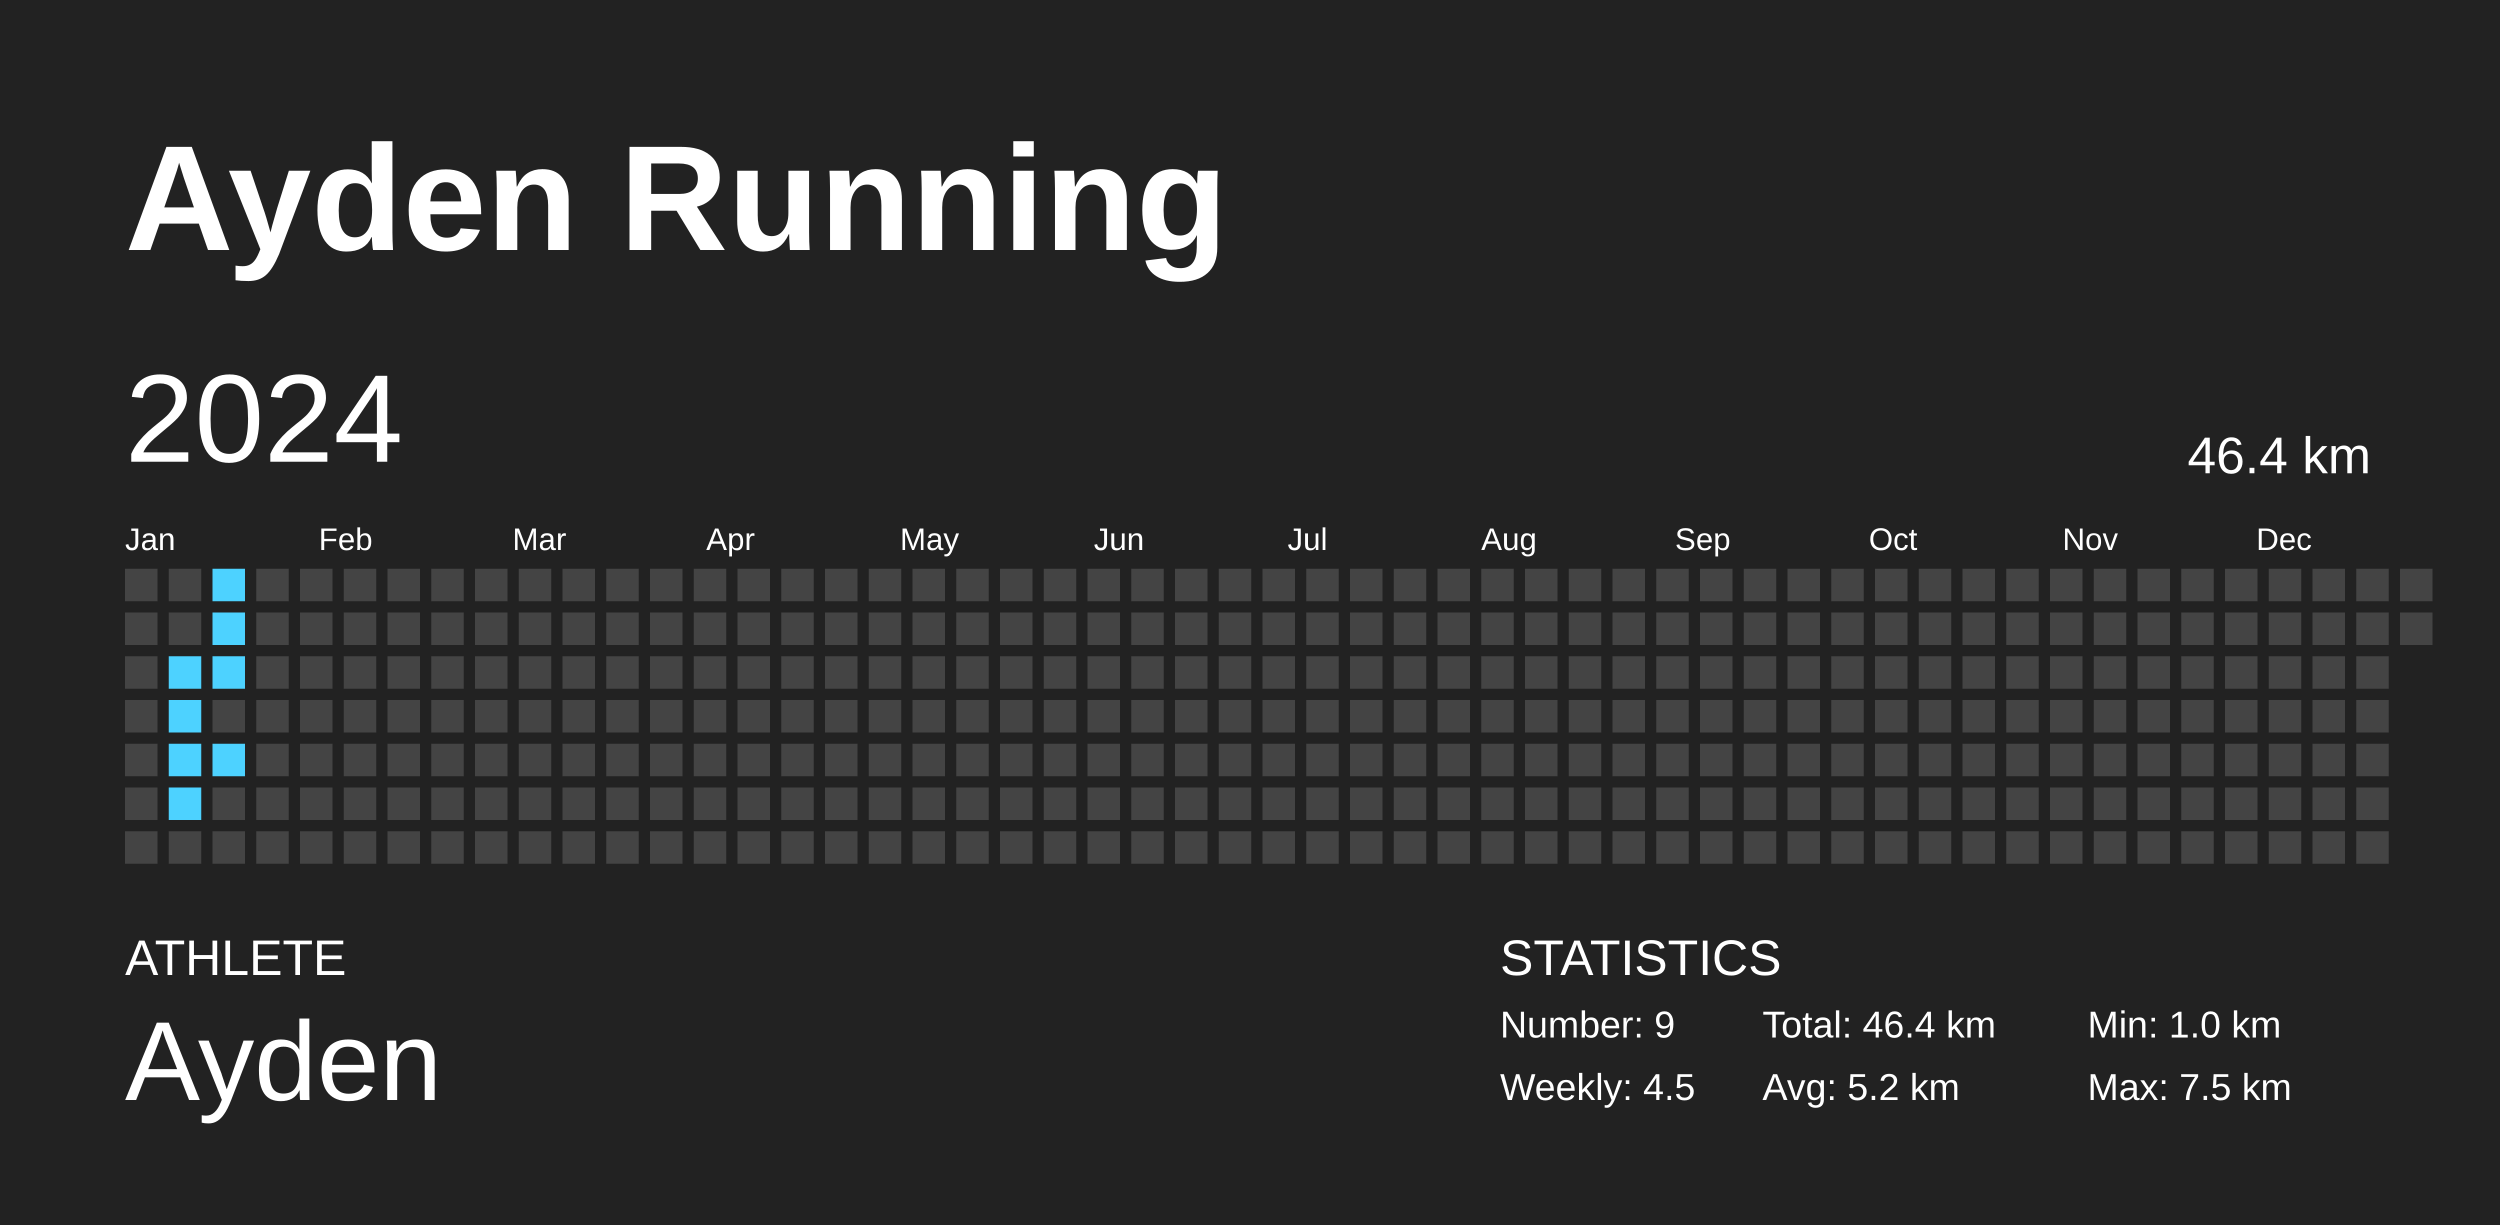
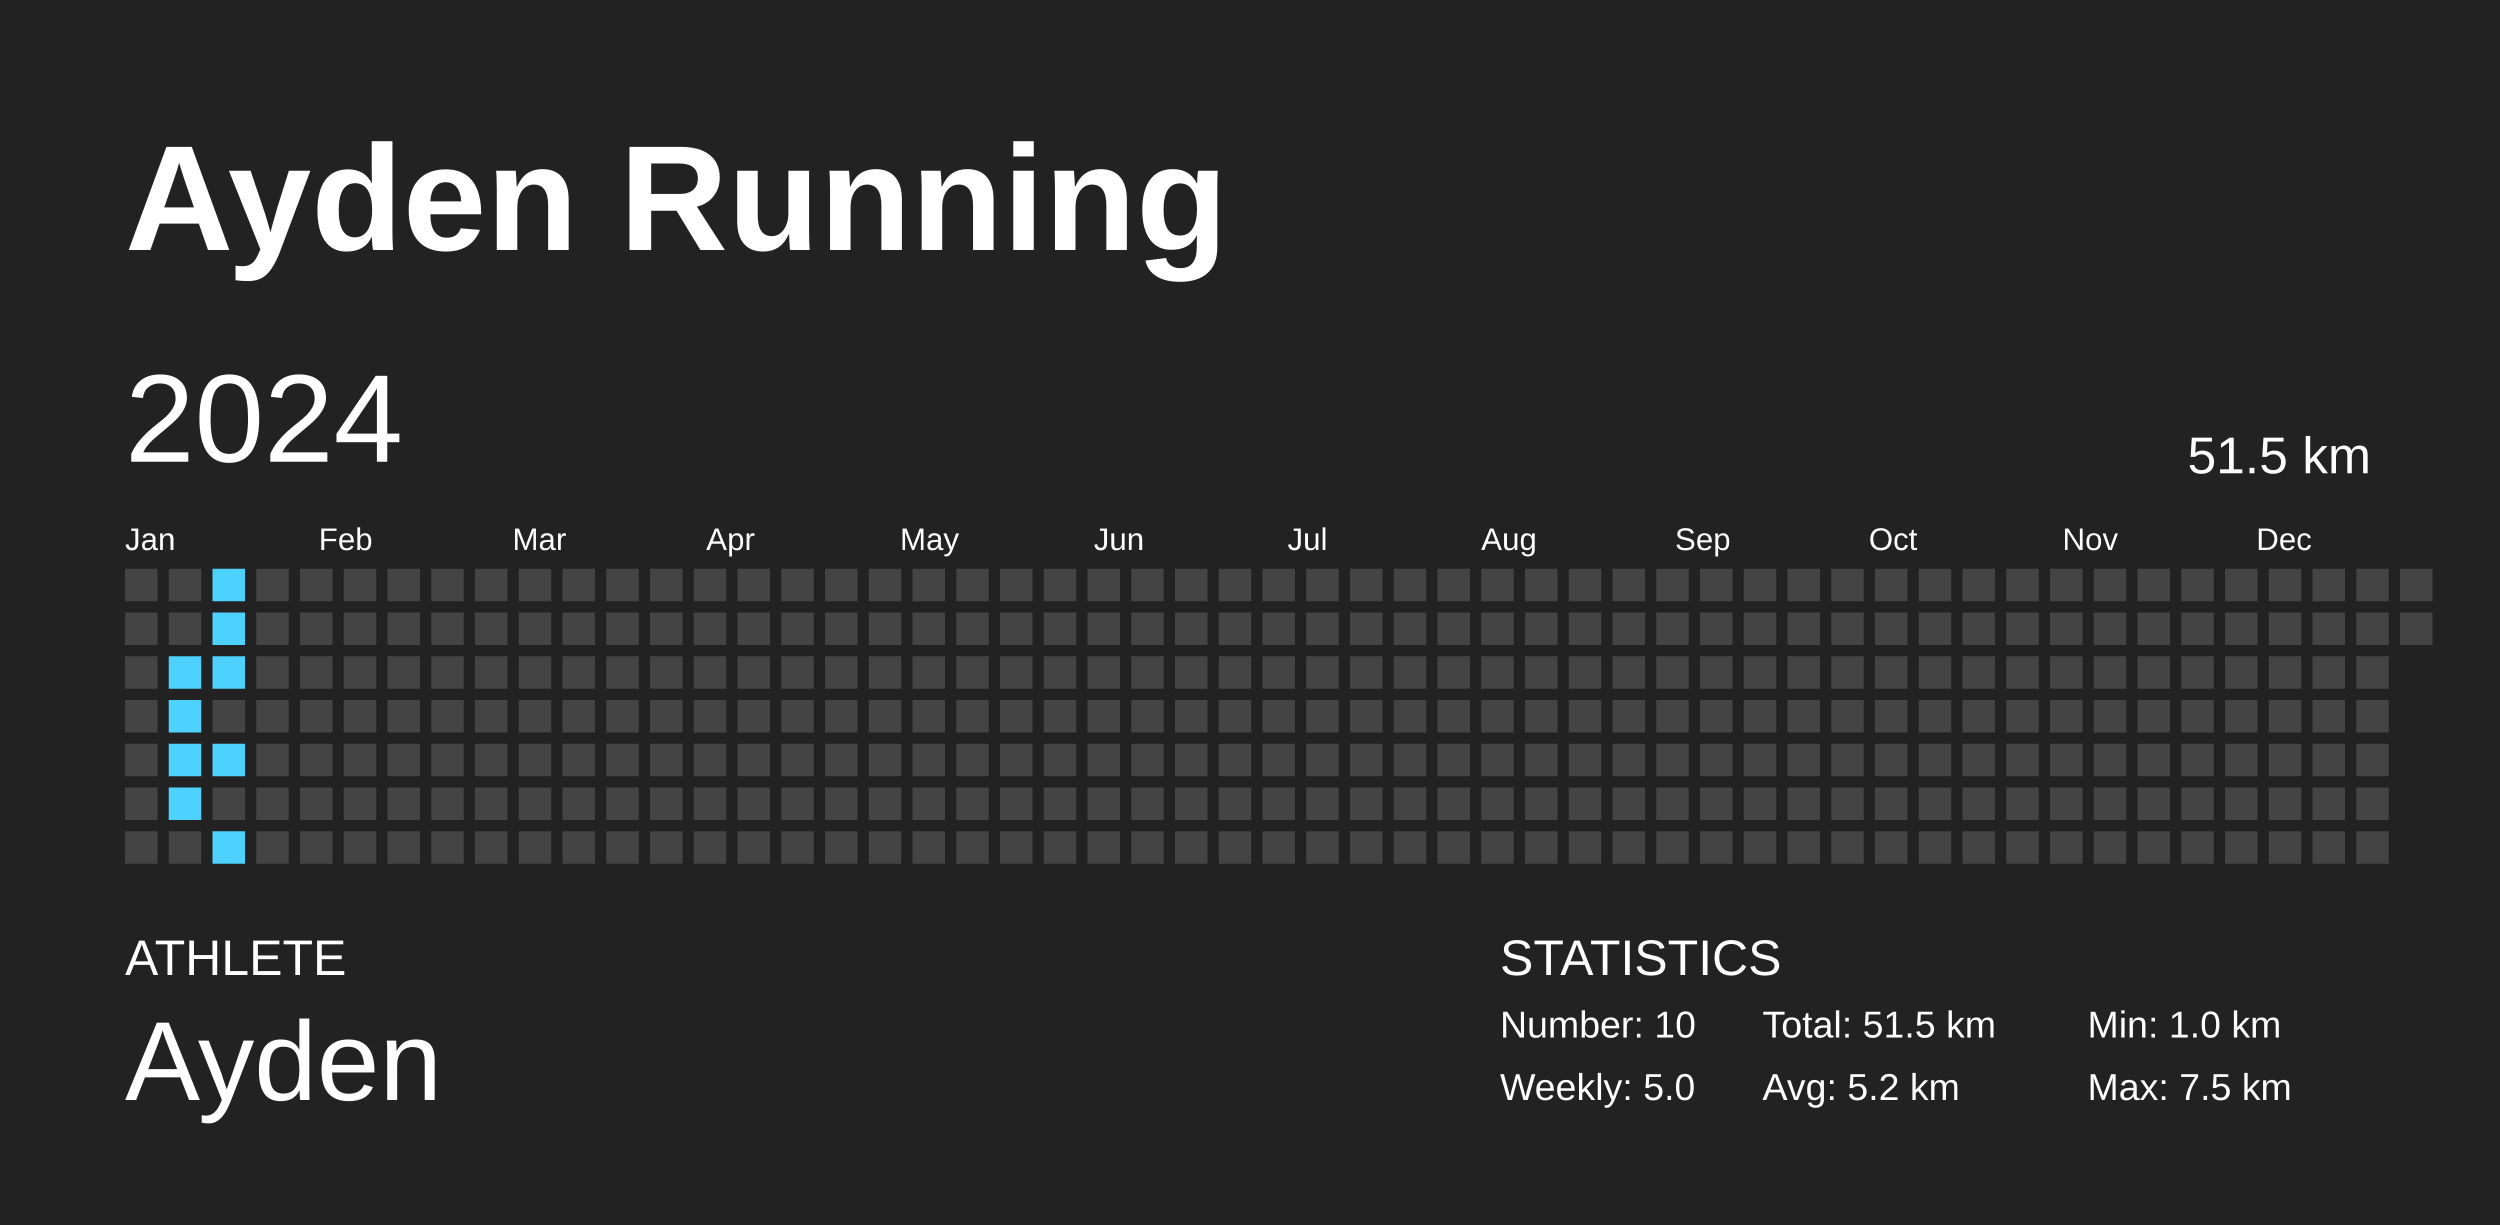
<svg xmlns="http://www.w3.org/2000/svg" baseProfile="full" height="98mm" version="1.1" viewBox="0,0,200,98" width="200mm">
  <defs />
  <rect fill="#222222" height="98" width="200" x="0" y="0" />
  <text fill="#FFFFFF" style="font-size:12px; font-family:Arial; font-weight:bold;" x="10" y="20">Ayden Running</text>
  <text fill="#FFFFFF" style="font-size:4px; font-family:Arial" x="10" y="78">ATHLETE</text>
  <text fill="#FFFFFF" style="font-size:9px; font-family:Arial" x="10" y="88">Ayden</text>
  <text fill="#FFFFFF" style="font-size:4px; font-family:Arial" x="120" y="78">STATISTICS</text>
-   <text fill="#FFFFFF" style="font-size:3px; font-family:Arial" x="120" y="83">Number: 9</text>
-   <text fill="#FFFFFF" style="font-size:3px; font-family:Arial" x="120" y="88">Weekly: 4.5</text>
-   <text fill="#FFFFFF" style="font-size:3px; font-family:Arial" x="141" y="83">Total: 46.4 km</text>
+   <text fill="#FFFFFF" style="font-size:3px; font-family:Arial" x="120" y="83">Number: 10</text>
+   <text fill="#FFFFFF" style="font-size:3px; font-family:Arial" x="120" y="88">Weekly: 5.0</text>
+   <text fill="#FFFFFF" style="font-size:3px; font-family:Arial" x="141" y="83">Total: 51.5 km</text>
  <text fill="#FFFFFF" style="font-size:3px; font-family:Arial" x="141" y="88">Avg: 5.2 km</text>
  <text fill="#FFFFFF" style="font-size:3px; font-family:Arial" x="167" y="83">Min: 1.0 km</text>
  <text fill="#FFFFFF" style="font-size:3px; font-family:Arial" x="167" y="88">Max: 7.5 km</text>
  <text dominant-baseline="hanging" fill="#FFFFFF" style="font-size:10.0px; font-family:Arial;" x="10" y="30">2024</text>
-   <text dominant-baseline="hanging" fill="#FFFFFF" style="font-size:4.125px; font-family:Arial;" x="175" y="35">46.4 km</text>
+   <text dominant-baseline="hanging" fill="#FFFFFF" style="font-size:4.125px; font-family:Arial;" x="175" y="35">51.5 km</text>
  <text fill="#FFFFFF" style="font-size:2.5px; font-family:Arial" x="10.0" y="44">Jan</text>
  <text fill="#FFFFFF" style="font-size:2.5px; font-family:Arial" x="25.5" y="44">Feb</text>
  <text fill="#FFFFFF" style="font-size:2.5px; font-family:Arial" x="41.0" y="44">Mar</text>
  <text fill="#FFFFFF" style="font-size:2.5px; font-family:Arial" x="56.5" y="44">Apr</text>
  <text fill="#FFFFFF" style="font-size:2.5px; font-family:Arial" x="72.0" y="44">May</text>
  <text fill="#FFFFFF" style="font-size:2.5px; font-family:Arial" x="87.5" y="44">Jun</text>
  <text fill="#FFFFFF" style="font-size:2.5px; font-family:Arial" x="103.0" y="44">Jul</text>
  <text fill="#FFFFFF" style="font-size:2.5px; font-family:Arial" x="118.5" y="44">Aug</text>
  <text fill="#FFFFFF" style="font-size:2.5px; font-family:Arial" x="134.0" y="44">Sep</text>
  <text fill="#FFFFFF" style="font-size:2.5px; font-family:Arial" x="149.5" y="44">Oct</text>
  <text fill="#FFFFFF" style="font-size:2.5px; font-family:Arial" x="165.0" y="44">Nov</text>
  <text fill="#FFFFFF" style="font-size:2.5px; font-family:Arial" x="180.5" y="44">Dec</text>
  <rect fill="#444444" height="2.6" width="2.6" x="10.0" y="45.5" />
  <rect fill="#444444" height="2.6" width="2.6" x="10.0" y="49.0" />
  <rect fill="#444444" height="2.6" width="2.6" x="10.0" y="52.5" />
  <rect fill="#444444" height="2.6" width="2.6" x="10.0" y="56.0" />
  <rect fill="#444444" height="2.6" width="2.6" x="10.0" y="59.5" />
  <rect fill="#444444" height="2.6" width="2.6" x="10.0" y="63.0" />
  <rect fill="#444444" height="2.6" width="2.6" x="10.0" y="66.5" />
  <rect fill="#444444" height="2.6" width="2.6" x="13.5" y="45.5" />
  <rect fill="#444444" height="2.6" width="2.6" x="13.5" y="49.0" />
  <rect fill="#4dd2ff" height="2.6" width="2.6" x="13.5" y="52.5" />
  <rect fill="#4dd2ff" height="2.6" width="2.6" x="13.5" y="56.0" />
  <rect fill="#4dd2ff" height="2.6" width="2.6" x="13.5" y="59.5" />
  <rect fill="#4dd2ff" height="2.6" width="2.6" x="13.5" y="63.0" />
  <rect fill="#444444" height="2.6" width="2.6" x="13.5" y="66.5" />
  <rect fill="#4dd2ff" height="2.6" width="2.6" x="17.0" y="45.5" />
  <rect fill="#4dd2ff" height="2.6" width="2.6" x="17.0" y="49.0" />
  <rect fill="#4dd2ff" height="2.6" width="2.6" x="17.0" y="52.5" />
  <rect fill="#444444" height="2.6" width="2.6" x="17.0" y="56.0" />
  <rect fill="#4dd2ff" height="2.6" width="2.6" x="17.0" y="59.5" />
  <rect fill="#444444" height="2.6" width="2.6" x="17.0" y="63.0" />
-   <rect fill="#444444" height="2.6" width="2.6" x="17.0" y="66.5" />
+   <rect fill="#4dd2ff" height="2.6" width="2.6" x="17.0" y="66.5" />
  <rect fill="#444444" height="2.6" width="2.6" x="20.5" y="45.5" />
  <rect fill="#444444" height="2.6" width="2.6" x="20.5" y="49.0" />
  <rect fill="#444444" height="2.6" width="2.6" x="20.5" y="52.5" />
  <rect fill="#444444" height="2.6" width="2.6" x="20.5" y="56.0" />
  <rect fill="#444444" height="2.6" width="2.6" x="20.5" y="59.5" />
  <rect fill="#444444" height="2.6" width="2.6" x="20.5" y="63.0" />
  <rect fill="#444444" height="2.6" width="2.6" x="20.5" y="66.5" />
  <rect fill="#444444" height="2.6" width="2.6" x="24.0" y="45.5" />
  <rect fill="#444444" height="2.6" width="2.6" x="24.0" y="49.0" />
  <rect fill="#444444" height="2.6" width="2.6" x="24.0" y="52.5" />
  <rect fill="#444444" height="2.6" width="2.6" x="24.0" y="56.0" />
  <rect fill="#444444" height="2.6" width="2.6" x="24.0" y="59.5" />
  <rect fill="#444444" height="2.6" width="2.6" x="24.0" y="63.0" />
  <rect fill="#444444" height="2.6" width="2.6" x="24.0" y="66.5" />
  <rect fill="#444444" height="2.6" width="2.6" x="27.5" y="45.5" />
  <rect fill="#444444" height="2.6" width="2.6" x="27.5" y="49.0" />
  <rect fill="#444444" height="2.6" width="2.6" x="27.5" y="52.5" />
  <rect fill="#444444" height="2.6" width="2.6" x="27.5" y="56.0" />
  <rect fill="#444444" height="2.6" width="2.6" x="27.5" y="59.5" />
  <rect fill="#444444" height="2.6" width="2.6" x="27.5" y="63.0" />
  <rect fill="#444444" height="2.6" width="2.6" x="27.5" y="66.5" />
  <rect fill="#444444" height="2.6" width="2.6" x="31.0" y="45.5" />
  <rect fill="#444444" height="2.6" width="2.6" x="31.0" y="49.0" />
  <rect fill="#444444" height="2.6" width="2.6" x="31.0" y="52.5" />
  <rect fill="#444444" height="2.6" width="2.6" x="31.0" y="56.0" />
  <rect fill="#444444" height="2.6" width="2.6" x="31.0" y="59.5" />
  <rect fill="#444444" height="2.6" width="2.6" x="31.0" y="63.0" />
  <rect fill="#444444" height="2.6" width="2.6" x="31.0" y="66.5" />
  <rect fill="#444444" height="2.6" width="2.6" x="34.5" y="45.5" />
  <rect fill="#444444" height="2.6" width="2.6" x="34.5" y="49.0" />
  <rect fill="#444444" height="2.6" width="2.6" x="34.5" y="52.5" />
  <rect fill="#444444" height="2.6" width="2.6" x="34.5" y="56.0" />
  <rect fill="#444444" height="2.6" width="2.6" x="34.5" y="59.5" />
  <rect fill="#444444" height="2.6" width="2.6" x="34.5" y="63.0" />
  <rect fill="#444444" height="2.6" width="2.6" x="34.5" y="66.5" />
  <rect fill="#444444" height="2.6" width="2.6" x="38.0" y="45.5" />
  <rect fill="#444444" height="2.6" width="2.6" x="38.0" y="49.0" />
  <rect fill="#444444" height="2.6" width="2.6" x="38.0" y="52.5" />
  <rect fill="#444444" height="2.6" width="2.6" x="38.0" y="56.0" />
  <rect fill="#444444" height="2.6" width="2.6" x="38.0" y="59.5" />
  <rect fill="#444444" height="2.6" width="2.6" x="38.0" y="63.0" />
  <rect fill="#444444" height="2.6" width="2.6" x="38.0" y="66.5" />
  <rect fill="#444444" height="2.6" width="2.6" x="41.5" y="45.5" />
  <rect fill="#444444" height="2.6" width="2.6" x="41.5" y="49.0" />
  <rect fill="#444444" height="2.6" width="2.6" x="41.5" y="52.5" />
  <rect fill="#444444" height="2.6" width="2.6" x="41.5" y="56.0" />
  <rect fill="#444444" height="2.6" width="2.6" x="41.5" y="59.5" />
  <rect fill="#444444" height="2.6" width="2.6" x="41.5" y="63.0" />
  <rect fill="#444444" height="2.6" width="2.6" x="41.5" y="66.5" />
  <rect fill="#444444" height="2.6" width="2.6" x="45.0" y="45.5" />
  <rect fill="#444444" height="2.6" width="2.6" x="45.0" y="49.0" />
  <rect fill="#444444" height="2.6" width="2.6" x="45.0" y="52.5" />
  <rect fill="#444444" height="2.6" width="2.6" x="45.0" y="56.0" />
  <rect fill="#444444" height="2.6" width="2.6" x="45.0" y="59.5" />
  <rect fill="#444444" height="2.6" width="2.6" x="45.0" y="63.0" />
  <rect fill="#444444" height="2.6" width="2.6" x="45.0" y="66.5" />
  <rect fill="#444444" height="2.6" width="2.6" x="48.5" y="45.5" />
  <rect fill="#444444" height="2.6" width="2.6" x="48.5" y="49.0" />
  <rect fill="#444444" height="2.6" width="2.6" x="48.5" y="52.5" />
  <rect fill="#444444" height="2.6" width="2.6" x="48.5" y="56.0" />
  <rect fill="#444444" height="2.6" width="2.6" x="48.5" y="59.5" />
  <rect fill="#444444" height="2.6" width="2.6" x="48.5" y="63.0" />
  <rect fill="#444444" height="2.6" width="2.6" x="48.5" y="66.5" />
  <rect fill="#444444" height="2.6" width="2.6" x="52.0" y="45.5" />
  <rect fill="#444444" height="2.6" width="2.6" x="52.0" y="49.0" />
  <rect fill="#444444" height="2.6" width="2.6" x="52.0" y="52.5" />
  <rect fill="#444444" height="2.6" width="2.6" x="52.0" y="56.0" />
  <rect fill="#444444" height="2.6" width="2.6" x="52.0" y="59.5" />
  <rect fill="#444444" height="2.6" width="2.6" x="52.0" y="63.0" />
  <rect fill="#444444" height="2.6" width="2.6" x="52.0" y="66.5" />
  <rect fill="#444444" height="2.6" width="2.6" x="55.5" y="45.5" />
  <rect fill="#444444" height="2.6" width="2.6" x="55.5" y="49.0" />
  <rect fill="#444444" height="2.6" width="2.6" x="55.5" y="52.5" />
  <rect fill="#444444" height="2.6" width="2.6" x="55.5" y="56.0" />
  <rect fill="#444444" height="2.6" width="2.6" x="55.5" y="59.5" />
  <rect fill="#444444" height="2.6" width="2.6" x="55.5" y="63.0" />
  <rect fill="#444444" height="2.6" width="2.6" x="55.5" y="66.5" />
  <rect fill="#444444" height="2.6" width="2.6" x="59.0" y="45.5" />
  <rect fill="#444444" height="2.6" width="2.6" x="59.0" y="49.0" />
  <rect fill="#444444" height="2.6" width="2.6" x="59.0" y="52.5" />
  <rect fill="#444444" height="2.6" width="2.6" x="59.0" y="56.0" />
  <rect fill="#444444" height="2.6" width="2.6" x="59.0" y="59.5" />
  <rect fill="#444444" height="2.6" width="2.6" x="59.0" y="63.0" />
  <rect fill="#444444" height="2.6" width="2.6" x="59.0" y="66.5" />
  <rect fill="#444444" height="2.6" width="2.6" x="62.5" y="45.5" />
  <rect fill="#444444" height="2.6" width="2.6" x="62.5" y="49.0" />
  <rect fill="#444444" height="2.6" width="2.6" x="62.5" y="52.5" />
  <rect fill="#444444" height="2.6" width="2.6" x="62.5" y="56.0" />
  <rect fill="#444444" height="2.6" width="2.6" x="62.5" y="59.5" />
  <rect fill="#444444" height="2.6" width="2.6" x="62.5" y="63.0" />
  <rect fill="#444444" height="2.6" width="2.6" x="62.5" y="66.5" />
  <rect fill="#444444" height="2.6" width="2.6" x="66.0" y="45.5" />
  <rect fill="#444444" height="2.6" width="2.6" x="66.0" y="49.0" />
  <rect fill="#444444" height="2.6" width="2.6" x="66.0" y="52.5" />
  <rect fill="#444444" height="2.6" width="2.6" x="66.0" y="56.0" />
  <rect fill="#444444" height="2.6" width="2.6" x="66.0" y="59.5" />
  <rect fill="#444444" height="2.6" width="2.6" x="66.0" y="63.0" />
  <rect fill="#444444" height="2.6" width="2.6" x="66.0" y="66.5" />
  <rect fill="#444444" height="2.6" width="2.6" x="69.5" y="45.5" />
  <rect fill="#444444" height="2.6" width="2.6" x="69.5" y="49.0" />
  <rect fill="#444444" height="2.6" width="2.6" x="69.5" y="52.5" />
  <rect fill="#444444" height="2.6" width="2.6" x="69.5" y="56.0" />
  <rect fill="#444444" height="2.6" width="2.6" x="69.5" y="59.5" />
  <rect fill="#444444" height="2.6" width="2.6" x="69.5" y="63.0" />
  <rect fill="#444444" height="2.6" width="2.6" x="69.5" y="66.5" />
  <rect fill="#444444" height="2.6" width="2.6" x="73.0" y="45.5" />
  <rect fill="#444444" height="2.6" width="2.6" x="73.0" y="49.0" />
  <rect fill="#444444" height="2.6" width="2.6" x="73.0" y="52.5" />
  <rect fill="#444444" height="2.6" width="2.6" x="73.0" y="56.0" />
  <rect fill="#444444" height="2.6" width="2.6" x="73.0" y="59.5" />
  <rect fill="#444444" height="2.6" width="2.6" x="73.0" y="63.0" />
  <rect fill="#444444" height="2.6" width="2.6" x="73.0" y="66.5" />
  <rect fill="#444444" height="2.6" width="2.6" x="76.5" y="45.5" />
  <rect fill="#444444" height="2.6" width="2.6" x="76.5" y="49.0" />
  <rect fill="#444444" height="2.6" width="2.6" x="76.5" y="52.5" />
  <rect fill="#444444" height="2.6" width="2.6" x="76.5" y="56.0" />
  <rect fill="#444444" height="2.6" width="2.6" x="76.5" y="59.5" />
  <rect fill="#444444" height="2.6" width="2.6" x="76.5" y="63.0" />
  <rect fill="#444444" height="2.6" width="2.6" x="76.5" y="66.5" />
  <rect fill="#444444" height="2.6" width="2.6" x="80.0" y="45.5" />
  <rect fill="#444444" height="2.6" width="2.6" x="80.0" y="49.0" />
  <rect fill="#444444" height="2.6" width="2.6" x="80.0" y="52.5" />
  <rect fill="#444444" height="2.6" width="2.6" x="80.0" y="56.0" />
  <rect fill="#444444" height="2.6" width="2.6" x="80.0" y="59.5" />
  <rect fill="#444444" height="2.6" width="2.6" x="80.0" y="63.0" />
  <rect fill="#444444" height="2.6" width="2.6" x="80.0" y="66.5" />
  <rect fill="#444444" height="2.6" width="2.6" x="83.5" y="45.5" />
  <rect fill="#444444" height="2.6" width="2.6" x="83.5" y="49.0" />
  <rect fill="#444444" height="2.6" width="2.6" x="83.5" y="52.5" />
  <rect fill="#444444" height="2.6" width="2.6" x="83.5" y="56.0" />
  <rect fill="#444444" height="2.6" width="2.6" x="83.5" y="59.5" />
  <rect fill="#444444" height="2.6" width="2.6" x="83.5" y="63.0" />
  <rect fill="#444444" height="2.6" width="2.6" x="83.5" y="66.5" />
  <rect fill="#444444" height="2.6" width="2.6" x="87.0" y="45.5" />
  <rect fill="#444444" height="2.6" width="2.6" x="87.0" y="49.0" />
  <rect fill="#444444" height="2.6" width="2.6" x="87.0" y="52.5" />
  <rect fill="#444444" height="2.6" width="2.6" x="87.0" y="56.0" />
  <rect fill="#444444" height="2.6" width="2.6" x="87.0" y="59.5" />
  <rect fill="#444444" height="2.6" width="2.6" x="87.0" y="63.0" />
  <rect fill="#444444" height="2.6" width="2.6" x="87.0" y="66.5" />
  <rect fill="#444444" height="2.6" width="2.6" x="90.5" y="45.5" />
  <rect fill="#444444" height="2.6" width="2.6" x="90.5" y="49.0" />
  <rect fill="#444444" height="2.6" width="2.6" x="90.5" y="52.5" />
  <rect fill="#444444" height="2.6" width="2.6" x="90.5" y="56.0" />
  <rect fill="#444444" height="2.6" width="2.6" x="90.5" y="59.5" />
  <rect fill="#444444" height="2.6" width="2.6" x="90.5" y="63.0" />
  <rect fill="#444444" height="2.6" width="2.6" x="90.5" y="66.5" />
  <rect fill="#444444" height="2.6" width="2.6" x="94.0" y="45.5" />
  <rect fill="#444444" height="2.6" width="2.6" x="94.0" y="49.0" />
  <rect fill="#444444" height="2.6" width="2.6" x="94.0" y="52.5" />
  <rect fill="#444444" height="2.6" width="2.6" x="94.0" y="56.0" />
  <rect fill="#444444" height="2.6" width="2.6" x="94.0" y="59.5" />
  <rect fill="#444444" height="2.6" width="2.6" x="94.0" y="63.0" />
  <rect fill="#444444" height="2.6" width="2.6" x="94.0" y="66.5" />
  <rect fill="#444444" height="2.6" width="2.6" x="97.5" y="45.5" />
  <rect fill="#444444" height="2.6" width="2.6" x="97.5" y="49.0" />
  <rect fill="#444444" height="2.6" width="2.6" x="97.5" y="52.5" />
  <rect fill="#444444" height="2.6" width="2.6" x="97.5" y="56.0" />
  <rect fill="#444444" height="2.6" width="2.6" x="97.5" y="59.5" />
  <rect fill="#444444" height="2.6" width="2.6" x="97.5" y="63.0" />
  <rect fill="#444444" height="2.6" width="2.6" x="97.5" y="66.5" />
  <rect fill="#444444" height="2.6" width="2.6" x="101.0" y="45.5" />
  <rect fill="#444444" height="2.6" width="2.6" x="101.0" y="49.0" />
  <rect fill="#444444" height="2.6" width="2.6" x="101.0" y="52.5" />
  <rect fill="#444444" height="2.6" width="2.6" x="101.0" y="56.0" />
  <rect fill="#444444" height="2.6" width="2.6" x="101.0" y="59.5" />
  <rect fill="#444444" height="2.6" width="2.6" x="101.0" y="63.0" />
  <rect fill="#444444" height="2.6" width="2.6" x="101.0" y="66.5" />
  <rect fill="#444444" height="2.6" width="2.6" x="104.5" y="45.5" />
  <rect fill="#444444" height="2.6" width="2.6" x="104.5" y="49.0" />
  <rect fill="#444444" height="2.6" width="2.6" x="104.5" y="52.5" />
  <rect fill="#444444" height="2.6" width="2.6" x="104.5" y="56.0" />
  <rect fill="#444444" height="2.6" width="2.6" x="104.5" y="59.5" />
  <rect fill="#444444" height="2.6" width="2.6" x="104.5" y="63.0" />
  <rect fill="#444444" height="2.6" width="2.6" x="104.5" y="66.5" />
  <rect fill="#444444" height="2.6" width="2.6" x="108.0" y="45.5" />
  <rect fill="#444444" height="2.6" width="2.6" x="108.0" y="49.0" />
  <rect fill="#444444" height="2.6" width="2.6" x="108.0" y="52.5" />
  <rect fill="#444444" height="2.6" width="2.6" x="108.0" y="56.0" />
  <rect fill="#444444" height="2.6" width="2.6" x="108.0" y="59.5" />
  <rect fill="#444444" height="2.6" width="2.6" x="108.0" y="63.0" />
  <rect fill="#444444" height="2.6" width="2.6" x="108.0" y="66.5" />
  <rect fill="#444444" height="2.6" width="2.6" x="111.5" y="45.5" />
  <rect fill="#444444" height="2.6" width="2.6" x="111.5" y="49.0" />
  <rect fill="#444444" height="2.6" width="2.6" x="111.5" y="52.5" />
  <rect fill="#444444" height="2.6" width="2.6" x="111.5" y="56.0" />
  <rect fill="#444444" height="2.6" width="2.6" x="111.5" y="59.5" />
  <rect fill="#444444" height="2.6" width="2.6" x="111.5" y="63.0" />
  <rect fill="#444444" height="2.6" width="2.6" x="111.5" y="66.5" />
  <rect fill="#444444" height="2.6" width="2.6" x="115.0" y="45.5" />
  <rect fill="#444444" height="2.6" width="2.6" x="115.0" y="49.0" />
  <rect fill="#444444" height="2.6" width="2.6" x="115.0" y="52.5" />
  <rect fill="#444444" height="2.6" width="2.6" x="115.0" y="56.0" />
  <rect fill="#444444" height="2.6" width="2.6" x="115.0" y="59.5" />
  <rect fill="#444444" height="2.6" width="2.6" x="115.0" y="63.0" />
  <rect fill="#444444" height="2.6" width="2.6" x="115.0" y="66.5" />
  <rect fill="#444444" height="2.6" width="2.6" x="118.5" y="45.5" />
  <rect fill="#444444" height="2.6" width="2.6" x="118.5" y="49.0" />
  <rect fill="#444444" height="2.6" width="2.6" x="118.5" y="52.5" />
  <rect fill="#444444" height="2.6" width="2.6" x="118.5" y="56.0" />
  <rect fill="#444444" height="2.6" width="2.6" x="118.5" y="59.5" />
  <rect fill="#444444" height="2.6" width="2.6" x="118.5" y="63.0" />
  <rect fill="#444444" height="2.6" width="2.6" x="118.5" y="66.5" />
  <rect fill="#444444" height="2.6" width="2.6" x="122.0" y="45.5" />
  <rect fill="#444444" height="2.6" width="2.6" x="122.0" y="49.0" />
  <rect fill="#444444" height="2.6" width="2.6" x="122.0" y="52.5" />
  <rect fill="#444444" height="2.6" width="2.6" x="122.0" y="56.0" />
  <rect fill="#444444" height="2.6" width="2.6" x="122.0" y="59.5" />
  <rect fill="#444444" height="2.6" width="2.6" x="122.0" y="63.0" />
  <rect fill="#444444" height="2.6" width="2.6" x="122.0" y="66.5" />
  <rect fill="#444444" height="2.6" width="2.6" x="125.5" y="45.5" />
  <rect fill="#444444" height="2.6" width="2.6" x="125.5" y="49.0" />
  <rect fill="#444444" height="2.6" width="2.6" x="125.5" y="52.5" />
  <rect fill="#444444" height="2.6" width="2.6" x="125.5" y="56.0" />
  <rect fill="#444444" height="2.6" width="2.6" x="125.5" y="59.5" />
  <rect fill="#444444" height="2.6" width="2.6" x="125.5" y="63.0" />
  <rect fill="#444444" height="2.6" width="2.6" x="125.5" y="66.5" />
  <rect fill="#444444" height="2.6" width="2.6" x="129.0" y="45.5" />
  <rect fill="#444444" height="2.6" width="2.6" x="129.0" y="49.0" />
  <rect fill="#444444" height="2.6" width="2.6" x="129.0" y="52.5" />
  <rect fill="#444444" height="2.6" width="2.6" x="129.0" y="56.0" />
  <rect fill="#444444" height="2.6" width="2.6" x="129.0" y="59.5" />
  <rect fill="#444444" height="2.6" width="2.6" x="129.0" y="63.0" />
  <rect fill="#444444" height="2.6" width="2.6" x="129.0" y="66.5" />
  <rect fill="#444444" height="2.6" width="2.6" x="132.5" y="45.5" />
  <rect fill="#444444" height="2.6" width="2.6" x="132.5" y="49.0" />
  <rect fill="#444444" height="2.6" width="2.6" x="132.5" y="52.5" />
  <rect fill="#444444" height="2.6" width="2.6" x="132.5" y="56.0" />
  <rect fill="#444444" height="2.6" width="2.6" x="132.5" y="59.5" />
  <rect fill="#444444" height="2.6" width="2.6" x="132.5" y="63.0" />
  <rect fill="#444444" height="2.6" width="2.6" x="132.5" y="66.5" />
  <rect fill="#444444" height="2.6" width="2.6" x="136.0" y="45.5" />
  <rect fill="#444444" height="2.6" width="2.6" x="136.0" y="49.0" />
  <rect fill="#444444" height="2.6" width="2.6" x="136.0" y="52.5" />
  <rect fill="#444444" height="2.6" width="2.6" x="136.0" y="56.0" />
  <rect fill="#444444" height="2.6" width="2.6" x="136.0" y="59.5" />
  <rect fill="#444444" height="2.6" width="2.6" x="136.0" y="63.0" />
  <rect fill="#444444" height="2.6" width="2.6" x="136.0" y="66.5" />
  <rect fill="#444444" height="2.6" width="2.6" x="139.5" y="45.5" />
  <rect fill="#444444" height="2.6" width="2.6" x="139.5" y="49.0" />
  <rect fill="#444444" height="2.6" width="2.6" x="139.5" y="52.5" />
  <rect fill="#444444" height="2.6" width="2.6" x="139.5" y="56.0" />
  <rect fill="#444444" height="2.6" width="2.6" x="139.5" y="59.5" />
  <rect fill="#444444" height="2.6" width="2.6" x="139.5" y="63.0" />
  <rect fill="#444444" height="2.6" width="2.6" x="139.5" y="66.5" />
  <rect fill="#444444" height="2.6" width="2.6" x="143.0" y="45.5" />
  <rect fill="#444444" height="2.6" width="2.6" x="143.0" y="49.0" />
  <rect fill="#444444" height="2.6" width="2.6" x="143.0" y="52.5" />
  <rect fill="#444444" height="2.6" width="2.6" x="143.0" y="56.0" />
  <rect fill="#444444" height="2.6" width="2.6" x="143.0" y="59.5" />
  <rect fill="#444444" height="2.6" width="2.6" x="143.0" y="63.0" />
  <rect fill="#444444" height="2.6" width="2.6" x="143.0" y="66.5" />
  <rect fill="#444444" height="2.6" width="2.6" x="146.5" y="45.5" />
  <rect fill="#444444" height="2.6" width="2.6" x="146.5" y="49.0" />
  <rect fill="#444444" height="2.6" width="2.6" x="146.5" y="52.5" />
  <rect fill="#444444" height="2.6" width="2.6" x="146.5" y="56.0" />
  <rect fill="#444444" height="2.6" width="2.6" x="146.5" y="59.5" />
  <rect fill="#444444" height="2.6" width="2.6" x="146.5" y="63.0" />
  <rect fill="#444444" height="2.6" width="2.6" x="146.5" y="66.5" />
  <rect fill="#444444" height="2.6" width="2.6" x="150.0" y="45.5" />
  <rect fill="#444444" height="2.6" width="2.6" x="150.0" y="49.0" />
  <rect fill="#444444" height="2.6" width="2.6" x="150.0" y="52.5" />
  <rect fill="#444444" height="2.6" width="2.6" x="150.0" y="56.0" />
  <rect fill="#444444" height="2.6" width="2.6" x="150.0" y="59.5" />
  <rect fill="#444444" height="2.6" width="2.6" x="150.0" y="63.0" />
  <rect fill="#444444" height="2.6" width="2.6" x="150.0" y="66.5" />
  <rect fill="#444444" height="2.6" width="2.6" x="153.5" y="45.5" />
  <rect fill="#444444" height="2.6" width="2.6" x="153.5" y="49.0" />
  <rect fill="#444444" height="2.6" width="2.6" x="153.5" y="52.5" />
  <rect fill="#444444" height="2.6" width="2.6" x="153.5" y="56.0" />
  <rect fill="#444444" height="2.6" width="2.6" x="153.5" y="59.5" />
  <rect fill="#444444" height="2.6" width="2.6" x="153.5" y="63.0" />
  <rect fill="#444444" height="2.6" width="2.6" x="153.5" y="66.5" />
  <rect fill="#444444" height="2.6" width="2.6" x="157.0" y="45.5" />
  <rect fill="#444444" height="2.6" width="2.6" x="157.0" y="49.0" />
  <rect fill="#444444" height="2.6" width="2.6" x="157.0" y="52.5" />
  <rect fill="#444444" height="2.6" width="2.6" x="157.0" y="56.0" />
  <rect fill="#444444" height="2.6" width="2.6" x="157.0" y="59.5" />
  <rect fill="#444444" height="2.6" width="2.6" x="157.0" y="63.0" />
  <rect fill="#444444" height="2.6" width="2.6" x="157.0" y="66.5" />
  <rect fill="#444444" height="2.6" width="2.6" x="160.5" y="45.5" />
  <rect fill="#444444" height="2.6" width="2.6" x="160.5" y="49.0" />
  <rect fill="#444444" height="2.6" width="2.6" x="160.5" y="52.5" />
  <rect fill="#444444" height="2.6" width="2.6" x="160.5" y="56.0" />
  <rect fill="#444444" height="2.6" width="2.6" x="160.5" y="59.5" />
  <rect fill="#444444" height="2.6" width="2.6" x="160.5" y="63.0" />
  <rect fill="#444444" height="2.6" width="2.6" x="160.5" y="66.5" />
  <rect fill="#444444" height="2.6" width="2.6" x="164.0" y="45.5" />
  <rect fill="#444444" height="2.6" width="2.6" x="164.0" y="49.0" />
  <rect fill="#444444" height="2.6" width="2.6" x="164.0" y="52.5" />
  <rect fill="#444444" height="2.6" width="2.6" x="164.0" y="56.0" />
  <rect fill="#444444" height="2.6" width="2.6" x="164.0" y="59.5" />
  <rect fill="#444444" height="2.6" width="2.6" x="164.0" y="63.0" />
  <rect fill="#444444" height="2.6" width="2.6" x="164.0" y="66.5" />
  <rect fill="#444444" height="2.6" width="2.6" x="167.5" y="45.5" />
  <rect fill="#444444" height="2.6" width="2.6" x="167.5" y="49.0" />
  <rect fill="#444444" height="2.6" width="2.6" x="167.5" y="52.5" />
  <rect fill="#444444" height="2.6" width="2.6" x="167.5" y="56.0" />
  <rect fill="#444444" height="2.6" width="2.6" x="167.5" y="59.5" />
  <rect fill="#444444" height="2.6" width="2.6" x="167.5" y="63.0" />
  <rect fill="#444444" height="2.6" width="2.6" x="167.5" y="66.5" />
  <rect fill="#444444" height="2.6" width="2.6" x="171.0" y="45.5" />
  <rect fill="#444444" height="2.6" width="2.6" x="171.0" y="49.0" />
  <rect fill="#444444" height="2.6" width="2.6" x="171.0" y="52.5" />
  <rect fill="#444444" height="2.6" width="2.6" x="171.0" y="56.0" />
  <rect fill="#444444" height="2.6" width="2.6" x="171.0" y="59.5" />
  <rect fill="#444444" height="2.6" width="2.6" x="171.0" y="63.0" />
  <rect fill="#444444" height="2.6" width="2.6" x="171.0" y="66.5" />
  <rect fill="#444444" height="2.6" width="2.6" x="174.5" y="45.5" />
  <rect fill="#444444" height="2.6" width="2.6" x="174.5" y="49.0" />
  <rect fill="#444444" height="2.6" width="2.6" x="174.5" y="52.5" />
  <rect fill="#444444" height="2.6" width="2.6" x="174.5" y="56.0" />
  <rect fill="#444444" height="2.6" width="2.6" x="174.5" y="59.5" />
  <rect fill="#444444" height="2.6" width="2.6" x="174.5" y="63.0" />
  <rect fill="#444444" height="2.6" width="2.6" x="174.5" y="66.5" />
  <rect fill="#444444" height="2.6" width="2.6" x="178.0" y="45.5" />
  <rect fill="#444444" height="2.6" width="2.6" x="178.0" y="49.0" />
  <rect fill="#444444" height="2.6" width="2.6" x="178.0" y="52.5" />
  <rect fill="#444444" height="2.6" width="2.6" x="178.0" y="56.0" />
  <rect fill="#444444" height="2.6" width="2.6" x="178.0" y="59.5" />
  <rect fill="#444444" height="2.6" width="2.6" x="178.0" y="63.0" />
  <rect fill="#444444" height="2.6" width="2.6" x="178.0" y="66.5" />
  <rect fill="#444444" height="2.6" width="2.6" x="181.5" y="45.5" />
  <rect fill="#444444" height="2.6" width="2.6" x="181.5" y="49.0" />
  <rect fill="#444444" height="2.6" width="2.6" x="181.5" y="52.5" />
  <rect fill="#444444" height="2.6" width="2.6" x="181.5" y="56.0" />
  <rect fill="#444444" height="2.6" width="2.6" x="181.5" y="59.5" />
  <rect fill="#444444" height="2.6" width="2.6" x="181.5" y="63.0" />
  <rect fill="#444444" height="2.6" width="2.6" x="181.5" y="66.5" />
  <rect fill="#444444" height="2.6" width="2.6" x="185.0" y="45.5" />
  <rect fill="#444444" height="2.6" width="2.6" x="185.0" y="49.0" />
  <rect fill="#444444" height="2.6" width="2.6" x="185.0" y="52.5" />
  <rect fill="#444444" height="2.6" width="2.6" x="185.0" y="56.0" />
  <rect fill="#444444" height="2.6" width="2.6" x="185.0" y="59.5" />
  <rect fill="#444444" height="2.6" width="2.6" x="185.0" y="63.0" />
  <rect fill="#444444" height="2.6" width="2.6" x="185.0" y="66.5" />
  <rect fill="#444444" height="2.6" width="2.6" x="188.5" y="45.5" />
  <rect fill="#444444" height="2.6" width="2.6" x="188.5" y="49.0" />
  <rect fill="#444444" height="2.6" width="2.6" x="188.5" y="52.5" />
  <rect fill="#444444" height="2.6" width="2.6" x="188.5" y="56.0" />
  <rect fill="#444444" height="2.6" width="2.6" x="188.5" y="59.5" />
  <rect fill="#444444" height="2.6" width="2.6" x="188.5" y="63.0" />
  <rect fill="#444444" height="2.6" width="2.6" x="188.5" y="66.5" />
  <rect fill="#444444" height="2.6" width="2.6" x="192.0" y="45.5" />
  <rect fill="#444444" height="2.6" width="2.6" x="192.0" y="49.0" />
</svg>
